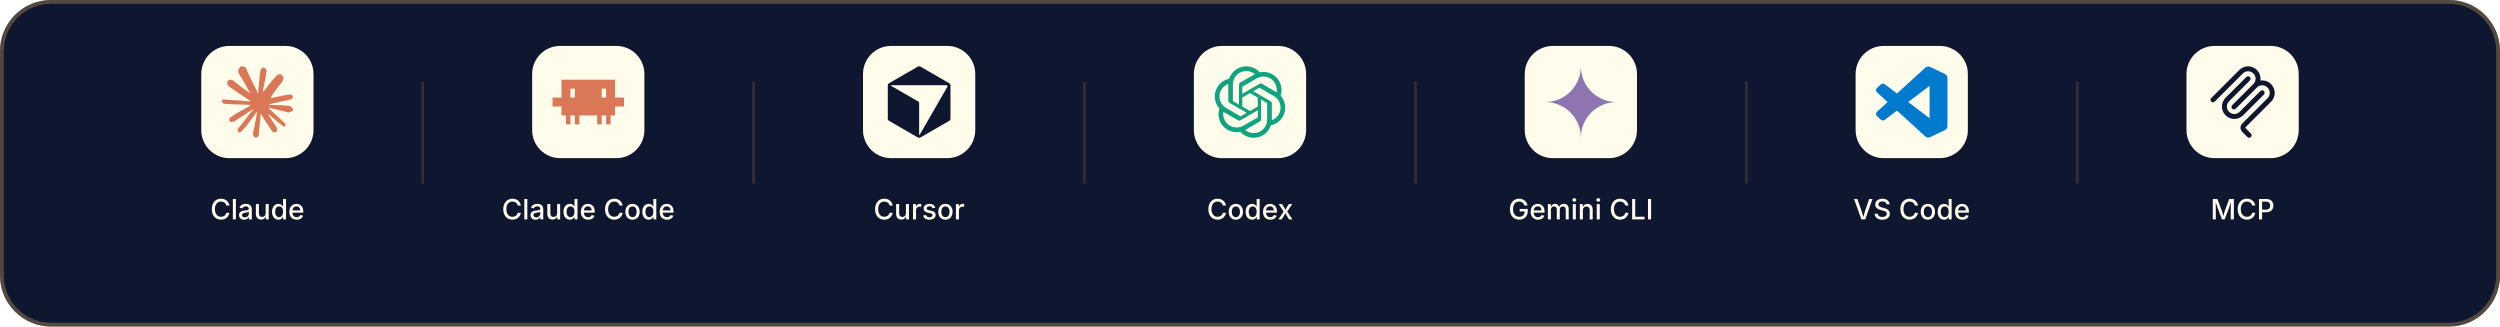
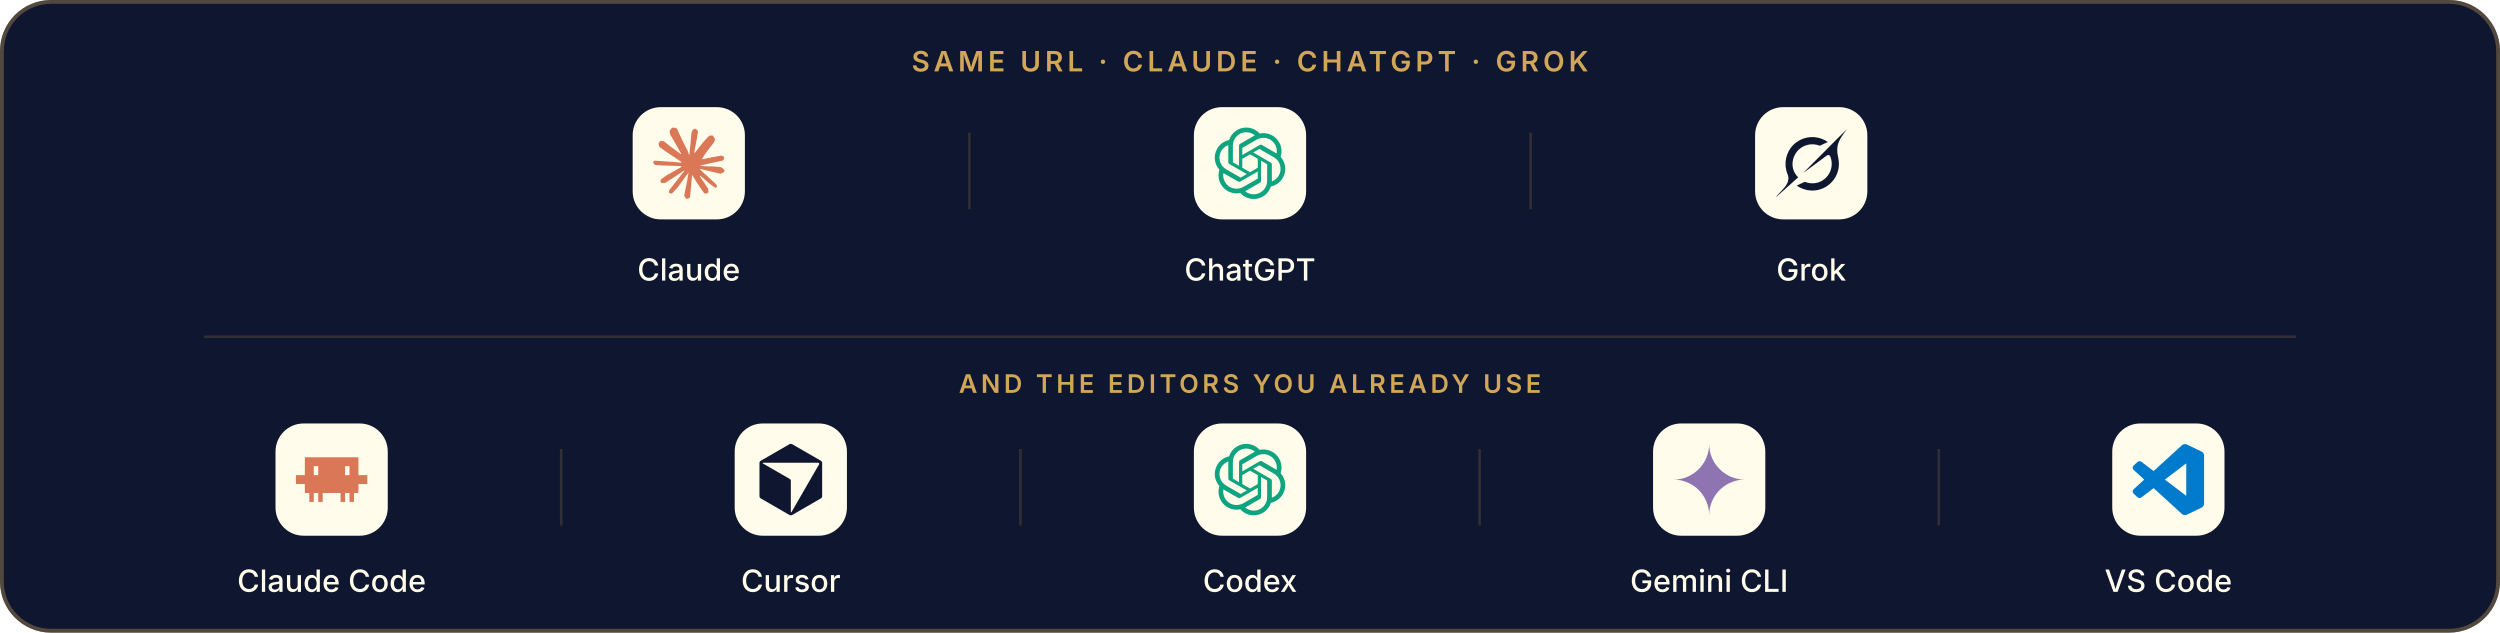
- <svg xmlns="http://www.w3.org/2000/svg" viewBox="0 0 980 128" role="img" aria-label="Works with Claude, Claude Code, Cursor, Codex, Gemini CLI, VS Code, and any MCP-compatible tool">
-   <rect width="980" height="128" rx="20" fill="#0F162F" />
-   <rect x="0.75" y="0.75" width="978.5" height="126.5" rx="19.25" fill="none" stroke="#D2A657" stroke-opacity="0.35" stroke-width="1.5" />
-   <rect x="78.9" y="18" width="44" height="44" rx="11" fill="#FFFCEB" />
-   <g transform="translate(86.9,26) scale(1.1667)">
-     <path fill="#D97757" d="m4.714 15.956 4.717-2.647.079-.231-.079-.128h-.231l-.789-.049-2.696-.073-2.337-.097-2.265-.121-.571-.121-.534-.704.055-.352.48-.322.686.061 1.518.103 2.277.158 1.651.097 2.447.255h.389l.055-.158-.134-.097-.103-.097L6.973 9.836l-2.55-1.688-1.336-.971-.723-.492-.364-.461-.158-1.008.656-.723.88.061.225.061.892.686 1.906 1.475 2.489 1.834.364.303.146-.103.018-.073-.164-.273-1.354-2.447-1.445-2.489-.643-1.032-.17-.619c-.061-.255-.103-.467-.103-.729L6.287.134 6.7 0l.996.134.419.364.619 1.415 1.002 2.228 1.554 3.03.455.898.243.832.091.255h.158v-.146l.128-1.706.237-2.095.231-2.696.079-.759.376-.911.747-.492.583.279.48.686-.067.443-.285 1.852-.559 2.902-.364 1.943h.212l.243-.243.984-1.305 1.651-2.064.729-.82.85-.905.546-.431h1.032l.759 1.129-.34 1.166-1.062 1.348-.88 1.141-1.263 1.7-.789 1.36.073.109.188-.018 2.853-.607 1.542-.279 1.84-.316.832.389.091.395-.328.807-1.967.486-2.307.461-3.436.814-.043.03.049.061 1.548.146.662.036h1.621l3.018.225.789.522.474.638-.079.486-1.214.619-1.639-.389-3.825-.911-1.311-.328h-.182v.109l1.093 1.069 2.003 1.809 2.507 2.331.128.577-.322.455-.34-.049-2.204-1.657-.85-.747-1.925-1.621h-.128v.17l.443.65 2.344 3.521.121 1.081-.17.352-.607.212-.668-.121-1.372-1.925L14.38 17.959l-1.141-1.943-.14.079-.674 7.255-.316.37-.729.279-.607-.461-.322-.747.322-1.475.389-1.925.316-1.53.285-1.9.17-.631-.012-.043-.14.018-1.433 1.967-2.18 2.945-1.724 1.846-.413.164-.716-.37.067-.662.401-.589 2.386-3.036 1.439-1.882.929-1.087-.006-.158h-.055l-6.338 4.116-1.129.146-.486-.455.061-.747.231-.243 1.906-1.311Z" />
+ <svg xmlns="http://www.w3.org/2000/svg" viewBox="0 0 980 248" role="img" aria-label="Works with Claude, ChatGPT, Grok, Claude Code, Cursor, Codex, Gemini CLI, VS Code, and any MCP-compatible tool">
+   <rect width="980" height="248" rx="20" fill="#0F162F" />
+   <rect x="0.75" y="0.75" width="978.5" height="246.5" rx="19.25" fill="none" stroke="#D2A657" stroke-opacity="0.35" stroke-width="1.5" />
+   <text x="490" y="28" text-anchor="middle" fill="#D2A657" font-family="ui-sans-serif, system-ui, -apple-system, Segoe UI, sans-serif" font-size="11" letter-spacing="1.6" font-weight="600">SAME URL · CLAUDE · CHATGPT · GROK</text>
+   <rect x="248.0" y="42" width="44" height="44" rx="11" fill="#FFFCEB" />
+   <g transform="translate(256.0,50) scale(1.1667)">
+     <path fill="#D97757" fill-rule="evenodd" d="m4.714 15.956 4.717-2.647.079-.231-.079-.128h-.231l-.789-.049-2.696-.073-2.337-.097-2.265-.121-.571-.121-.534-.704.055-.352.48-.322.686.061 1.518.103 2.277.158 1.651.097 2.447.255h.389l.055-.158-.134-.097-.103-.097L6.973 9.836l-2.55-1.688-1.336-.971-.723-.492-.364-.461-.158-1.008.656-.723.88.061.225.061.892.686 1.906 1.475 2.489 1.834.364.303.146-.103.018-.073-.164-.273-1.354-2.447-1.445-2.489-.643-1.032-.17-.619c-.061-.255-.103-.467-.103-.729L6.287.134 6.7 0l.996.134.419.364.619 1.415 1.002 2.228 1.554 3.03.455.898.243.832.091.255h.158v-.146l.128-1.706.237-2.095.231-2.696.079-.759.376-.911.747-.492.583.279.48.686-.067.443-.285 1.852-.559 2.902-.364 1.943h.212l.243-.243.984-1.305 1.651-2.064.729-.82.85-.905.546-.431h1.032l.759 1.129-.34 1.166-1.062 1.348-.88 1.141-1.263 1.7-.789 1.36.073.109.188-.018 2.853-.607 1.542-.279 1.84-.316.832.389.091.395-.328.807-1.967.486-2.307.461-3.436.814-.043.03.049.061 1.548.146.662.036h1.621l3.018.225.789.522.474.638-.079.486-1.214.619-1.639-.389-3.825-.911-1.311-.328h-.182v.109l1.093 1.069 2.003 1.809 2.507 2.331.128.577-.322.455-.34-.049-2.204-1.657-.85-.747-1.925-1.621h-.128v.17l.443.65 2.344 3.521.121 1.081-.17.352-.607.212-.668-.121-1.372-1.925L14.38 17.959l-1.141-1.943-.14.079-.674 7.255-.316.37-.729.279-.607-.461-.322-.747.322-1.475.389-1.925.316-1.53.285-1.9.17-.631-.012-.043-.14.018-1.433 1.967-2.18 2.945-1.724 1.846-.413.164-.716-.37.067-.662.401-.589 2.386-3.036 1.439-1.882.929-1.087-.006-.158h-.055l-6.338 4.116-1.129.146-.486-.455.061-.747.231-.243 1.906-1.311Z" />
  </g>
-   <text x="100.9" y="86" text-anchor="middle" fill="#FFFCEB" font-family="ui-sans-serif, system-ui, -apple-system, Segoe UI, sans-serif" font-size="11" font-weight="500">Claude</text>
-   <line x1="165.7" y1="32" x2="165.7" y2="72" stroke="#D2A657" stroke-opacity="0.18" stroke-width="1" />
-   <rect x="208.6" y="18" width="44" height="44" rx="11" fill="#FFFCEB" />
-   <g transform="translate(216.6,26) scale(1.1667)">
-     <path fill="#D97757" d="M21 10.5h3v3h-3v3h-1.5v3H18v-3h-1.5v3H15v-3H9v3H7.5v-3H6v3H4.5v-3H3v-3H0v-3h3v-6h18Zm-15 0h1.5v-3H6Zm10.5 0H18v-3h-1.5z" />
+   <text x="270.0" y="110" text-anchor="middle" fill="#FFFCEB" font-family="ui-sans-serif, system-ui, -apple-system, Segoe UI, sans-serif" font-size="12" font-weight="500">Claude</text>
+   <line x1="380.0" y1="52" x2="380.0" y2="82" stroke="#D2A657" stroke-opacity="0.18" stroke-width="1" />
+   <rect x="468.0" y="42" width="44" height="44" rx="11" fill="#FFFCEB" />
+   <g transform="translate(476.0,50) scale(1.1667)">
+     <path fill="#10A37F" fill-rule="evenodd" d="M22.282 9.821a5.985 5.985 0 0 0-.516-4.911 6.046 6.046 0 0 0-6.51-2.9A6.065 6.065 0 0 0 4.981 4.182a5.985 5.985 0 0 0-3.998 2.9 6.046 6.046 0 0 0 .743 7.097 5.98 5.98 0 0 0 .511 4.911 6.051 6.051 0 0 0 6.515 2.9A5.985 5.985 0 0 0 13.26 24a6.056 6.056 0 0 0 5.772-4.206 5.989 5.989 0 0 0 3.998-2.9 6.056 6.056 0 0 0-.748-7.073zm-9.022 12.608a4.476 4.476 0 0 1-2.876-1.041l.142-.08 4.778-2.758a.795.795 0 0 0 .393-.681v-6.737l2.02 1.169a.071.071 0 0 1 .038.052v5.583a4.504 4.504 0 0 1-4.495 4.494zm-9.661-4.125a4.471 4.471 0 0 1-.535-3.014l.142.085 4.783 2.758a.771.771 0 0 0 .781 0l5.843-3.369v2.332a.08.08 0 0 1-.033.061L9.74 19.95a4.499 4.499 0 0 1-6.141-1.646zM2.341 7.896a4.485 4.485 0 0 1 2.365-1.973V11.6a.766.766 0 0 0 .388.676l5.814 3.354-2.02 1.169a.076.076 0 0 1-.071 0l-4.83-2.787A4.504 4.504 0 0 1 2.341 7.872zm16.596 3.856L13.104 8.364 15.119 7.2a.076.076 0 0 1 .071 0l4.83 2.791a4.494 4.494 0 0 1-.676 8.104v-5.677a.79.79 0 0 0-.407-.667zm2.011-3.023l-.142-.085-4.774-2.782a.776.776 0 0 0-.785 0L9.409 9.23V6.897a.066.066 0 0 1 .028-.061l4.83-2.787a4.499 4.499 0 0 1 6.68 4.66zM8.306 12.863l-2.02-1.164a.08.08 0 0 1-.038-.057V6.074a4.499 4.499 0 0 1 7.376-3.454l-.142.081L8.704 5.459a.795.795 0 0 0-.393.681zm1.098-2.365l2.602-1.5 2.607 1.5v2.999l-2.597 1.5-2.607-1.5Z" />
  </g>
-   <text x="230.6" y="86" text-anchor="middle" fill="#FFFCEB" font-family="ui-sans-serif, system-ui, -apple-system, Segoe UI, sans-serif" font-size="11" font-weight="500">Claude Code</text>
-   <line x1="295.4" y1="32" x2="295.4" y2="72" stroke="#D2A657" stroke-opacity="0.18" stroke-width="1" />
-   <rect x="338.3" y="18" width="44" height="44" rx="11" fill="#FFFCEB" />
-   <g transform="translate(346.3,26) scale(1.1667)">
-     <path fill="#0F162F" d="M11.503.131 1.891 5.678a.84.84 0 0 0-.42.726v11.188c0 .3.162.575.42.724l9.609 5.55a1 1 0 0 0 .998 0l9.61-5.55a.84.84 0 0 0 .42-.724V6.404a.84.84 0 0 0-.42-.726L12.497.131a1.01 1.01 0 0 0-.996 0M2.657 6.338h18.55c.263 0 .43.287.297.515L12.23 22.918c-.062.107-.229.064-.229-.06V12.335a.59.59 0 0 0-.295-.51l-9.11-5.257c-.109-.063-.064-.23.061-.23" />
+   <text x="490.0" y="110" text-anchor="middle" fill="#FFFCEB" font-family="ui-sans-serif, system-ui, -apple-system, Segoe UI, sans-serif" font-size="12" font-weight="500">ChatGPT</text>
+   <line x1="600.0" y1="52" x2="600.0" y2="82" stroke="#D2A657" stroke-opacity="0.18" stroke-width="1" />
+   <rect x="688.0" y="42" width="44" height="44" rx="11" fill="#FFFCEB" />
+   <g transform="translate(696.0,50) scale(1.1667)">
+     <path fill="#0F162F" fill-rule="evenodd" d="M9.27 15.29l7.978-5.897c.391-.29.95-.177 1.137.272.98 2.369.542 5.215-1.41 7.169-1.951 1.954-4.667 2.382-7.149 1.406l-2.711 1.257c3.889 2.661 8.611 2.003 11.562-.953 2.341-2.344 3.066-5.539 2.388-8.42l.006.007c-.983-4.232.242-5.924 2.75-9.383.06-.082.12-.164.179-.248l-3.301 3.305v-.01L9.267 15.292M7.623 16.723c-2.792-2.67-2.31-6.801.071-9.184 1.761-1.763 4.647-2.483 7.166-1.425l2.705-1.25a7.808 7.808 0 00-1.829-1A8.975 8.975 0 005.984 5.83c-2.533 2.536-3.33 6.436-1.962 9.764 1.022 2.487-.653 4.246-2.34 6.022-.599.63-1.199 1.259-1.682 1.925l7.62-6.815" />
  </g>
-   <text x="360.3" y="86" text-anchor="middle" fill="#FFFCEB" font-family="ui-sans-serif, system-ui, -apple-system, Segoe UI, sans-serif" font-size="11" font-weight="500">Cursor</text>
-   <line x1="425.1" y1="32" x2="425.1" y2="72" stroke="#D2A657" stroke-opacity="0.18" stroke-width="1" />
-   <rect x="468.0" y="18" width="44" height="44" rx="11" fill="#FFFCEB" />
-   <g transform="translate(476.0,26) scale(1.1667)">
-     <path fill="#10A37F" d="M22.282 9.821a5.985 5.985 0 0 0-.516-4.911 6.046 6.046 0 0 0-6.51-2.9A6.065 6.065 0 0 0 4.981 4.182a5.985 5.985 0 0 0-3.998 2.9 6.046 6.046 0 0 0 .743 7.097 5.98 5.98 0 0 0 .511 4.911 6.051 6.051 0 0 0 6.515 2.9A5.985 5.985 0 0 0 13.26 24a6.056 6.056 0 0 0 5.772-4.206 5.989 5.989 0 0 0 3.998-2.9 6.056 6.056 0 0 0-.748-7.073zm-9.022 12.608a4.476 4.476 0 0 1-2.876-1.041l.142-.08 4.778-2.758a.795.795 0 0 0 .393-.681v-6.737l2.02 1.169a.071.071 0 0 1 .038.052v5.583a4.504 4.504 0 0 1-4.495 4.494zm-9.661-4.125a4.471 4.471 0 0 1-.535-3.014l.142.085 4.783 2.758a.771.771 0 0 0 .781 0l5.843-3.369v2.332a.08.08 0 0 1-.033.061L9.74 19.95a4.499 4.499 0 0 1-6.141-1.646zM2.341 7.896a4.485 4.485 0 0 1 2.365-1.973V11.6a.766.766 0 0 0 .388.676l5.814 3.354-2.02 1.169a.076.076 0 0 1-.071 0l-4.83-2.787A4.504 4.504 0 0 1 2.341 7.872zm16.596 3.856L13.104 8.364 15.119 7.2a.076.076 0 0 1 .071 0l4.83 2.791a4.494 4.494 0 0 1-.676 8.104v-5.677a.79.79 0 0 0-.407-.667zm2.011-3.023l-.142-.085-4.774-2.782a.776.776 0 0 0-.785 0L9.409 9.23V6.897a.066.066 0 0 1 .028-.061l4.83-2.787a4.499 4.499 0 0 1 6.68 4.66zM8.306 12.863l-2.02-1.164a.08.08 0 0 1-.038-.057V6.074a4.499 4.499 0 0 1 7.376-3.454l-.142.081L8.704 5.459a.795.795 0 0 0-.393.681zm1.098-2.365l2.602-1.5 2.607 1.5v2.999l-2.597 1.5-2.607-1.5Z" />
+   <text x="710.0" y="110" text-anchor="middle" fill="#FFFCEB" font-family="ui-sans-serif, system-ui, -apple-system, Segoe UI, sans-serif" font-size="12" font-weight="500">Grok</text>
+   <line x1="80" y1="132" x2="900" y2="132" stroke="#D2A657" stroke-opacity="0.18" stroke-width="1" />
+   <text x="490" y="154" text-anchor="middle" fill="#D2A657" font-family="ui-sans-serif, system-ui, -apple-system, Segoe UI, sans-serif" font-size="10" letter-spacing="1.4" font-weight="600">AND THE EDITORS YOU ALREADY USE</text>
+   <rect x="108.0" y="166" width="44" height="44" rx="11" fill="#FFFCEB" />
+   <g transform="translate(116.0,174) scale(1.1667)">
+     <path fill="#D97757" fill-rule="evenodd" d="M21 10.5h3v3h-3v3h-1.5v3H18v-3h-1.5v3H15v-3H9v3H7.5v-3H6v3H4.5v-3H3v-3H0v-3h3v-6h18Zm-15 0h1.5v-3H6Zm10.5 0H18v-3h-1.5z" />
  </g>
-   <text x="490.0" y="86" text-anchor="middle" fill="#FFFCEB" font-family="ui-sans-serif, system-ui, -apple-system, Segoe UI, sans-serif" font-size="11" font-weight="500">Codex</text>
-   <line x1="554.9" y1="32" x2="554.9" y2="72" stroke="#D2A657" stroke-opacity="0.18" stroke-width="1" />
-   <rect x="597.7" y="18" width="44" height="44" rx="11" fill="#FFFCEB" />
-   <g transform="translate(605.7,26) scale(1.1667)">
-     <path fill="#8E75B2" d="M11.04 19.32Q12 21.51 12 24q0-2.49.93-4.68.96-2.19 2.58-3.81t3.81-2.55Q21.51 12 24 12q-2.49 0-4.68-.93a12.3 12.3 0 0 1-3.81-2.58 12.3 12.3 0 0 1-2.58-3.81Q12 2.49 12 0q0 2.49-.96 4.68-.93 2.19-2.55 3.81a12.3 12.3 0 0 1-3.81 2.58Q2.49 12 0 12q2.49 0 4.68.96 2.19.93 3.81 2.55t2.55 3.81" />
+   <text x="130.0" y="232" text-anchor="middle" fill="#FFFCEB" font-family="ui-sans-serif, system-ui, -apple-system, Segoe UI, sans-serif" font-size="12" font-weight="500">Claude Code</text>
+   <line x1="220.0" y1="176" x2="220.0" y2="206" stroke="#D2A657" stroke-opacity="0.18" stroke-width="1" />
+   <rect x="288.0" y="166" width="44" height="44" rx="11" fill="#FFFCEB" />
+   <g transform="translate(296.0,174) scale(1.1667)">
+     <path fill="#0F162F" fill-rule="evenodd" d="M11.503.131 1.891 5.678a.84.84 0 0 0-.42.726v11.188c0 .3.162.575.42.724l9.609 5.55a1 1 0 0 0 .998 0l9.61-5.55a.84.84 0 0 0 .42-.724V6.404a.84.84 0 0 0-.42-.726L12.497.131a1.01 1.01 0 0 0-.996 0M2.657 6.338h18.55c.263 0 .43.287.297.515L12.23 22.918c-.062.107-.229.064-.229-.06V12.335a.59.59 0 0 0-.295-.51l-9.11-5.257c-.109-.063-.064-.23.061-.23" />
  </g>
-   <text x="619.7" y="86" text-anchor="middle" fill="#FFFCEB" font-family="ui-sans-serif, system-ui, -apple-system, Segoe UI, sans-serif" font-size="11" font-weight="500">Gemini CLI</text>
-   <line x1="684.6" y1="32" x2="684.6" y2="72" stroke="#D2A657" stroke-opacity="0.18" stroke-width="1" />
-   <rect x="727.4" y="18" width="44" height="44" rx="11" fill="#FFFCEB" />
-   <g transform="translate(735.4,26) scale(1.1667)">
-     <path fill="#007ACC" d="M23.15 2.587L18.21.21a1.494 1.494 0 0 0-1.705.29l-9.46 8.63-4.12-3.128a.999.999 0 0 0-1.276.057L.327 7.261A1 1 0 0 0 .326 8.74L3.899 12 .326 15.26a1 1 0 0 0 .001 1.479L1.65 17.94a.999.999 0 0 0 1.276.057l4.12-3.128 9.46 8.63a1.492 1.492 0 0 0 1.704.29l4.942-2.377A1.5 1.5 0 0 0 24 20.06V3.939a1.5 1.5 0 0 0-.85-1.352zm-5.146 14.861L10.826 12l7.178-5.448v10.896z" />
+   <text x="310.0" y="232" text-anchor="middle" fill="#FFFCEB" font-family="ui-sans-serif, system-ui, -apple-system, Segoe UI, sans-serif" font-size="12" font-weight="500">Cursor</text>
+   <line x1="400.0" y1="176" x2="400.0" y2="206" stroke="#D2A657" stroke-opacity="0.18" stroke-width="1" />
+   <rect x="468.0" y="166" width="44" height="44" rx="11" fill="#FFFCEB" />
+   <g transform="translate(476.0,174) scale(1.1667)">
+     <path fill="#10A37F" fill-rule="evenodd" d="M22.282 9.821a5.985 5.985 0 0 0-.516-4.911 6.046 6.046 0 0 0-6.51-2.9A6.065 6.065 0 0 0 4.981 4.182a5.985 5.985 0 0 0-3.998 2.9 6.046 6.046 0 0 0 .743 7.097 5.98 5.98 0 0 0 .511 4.911 6.051 6.051 0 0 0 6.515 2.9A5.985 5.985 0 0 0 13.26 24a6.056 6.056 0 0 0 5.772-4.206 5.989 5.989 0 0 0 3.998-2.9 6.056 6.056 0 0 0-.748-7.073zm-9.022 12.608a4.476 4.476 0 0 1-2.876-1.041l.142-.08 4.778-2.758a.795.795 0 0 0 .393-.681v-6.737l2.02 1.169a.071.071 0 0 1 .038.052v5.583a4.504 4.504 0 0 1-4.495 4.494zm-9.661-4.125a4.471 4.471 0 0 1-.535-3.014l.142.085 4.783 2.758a.771.771 0 0 0 .781 0l5.843-3.369v2.332a.08.08 0 0 1-.033.061L9.74 19.95a4.499 4.499 0 0 1-6.141-1.646zM2.341 7.896a4.485 4.485 0 0 1 2.365-1.973V11.6a.766.766 0 0 0 .388.676l5.814 3.354-2.02 1.169a.076.076 0 0 1-.071 0l-4.83-2.787A4.504 4.504 0 0 1 2.341 7.872zm16.596 3.856L13.104 8.364 15.119 7.2a.076.076 0 0 1 .071 0l4.83 2.791a4.494 4.494 0 0 1-.676 8.104v-5.677a.79.79 0 0 0-.407-.667zm2.011-3.023l-.142-.085-4.774-2.782a.776.776 0 0 0-.785 0L9.409 9.23V6.897a.066.066 0 0 1 .028-.061l4.83-2.787a4.499 4.499 0 0 1 6.68 4.66zM8.306 12.863l-2.02-1.164a.08.08 0 0 1-.038-.057V6.074a4.499 4.499 0 0 1 7.376-3.454l-.142.081L8.704 5.459a.795.795 0 0 0-.393.681zm1.098-2.365l2.602-1.5 2.607 1.5v2.999l-2.597 1.5-2.607-1.5Z" />
  </g>
-   <text x="749.4" y="86" text-anchor="middle" fill="#FFFCEB" font-family="ui-sans-serif, system-ui, -apple-system, Segoe UI, sans-serif" font-size="11" font-weight="500">VS Code</text>
-   <line x1="814.3" y1="32" x2="814.3" y2="72" stroke="#D2A657" stroke-opacity="0.18" stroke-width="1" />
-   <rect x="857.1" y="18" width="44" height="44" rx="11" fill="#FFFCEB" />
-   <g transform="translate(865.1,26) scale(1.1667)">
-     <path fill="#0F162F" d="M13.85 0a4.16 4.16 0 0 0-2.95 1.217L1.456 10.66a.835.835 0 0 0 0 1.18.835.835 0 0 0 1.18 0l9.442-9.442a2.49 2.49 0 0 1 3.541 0 2.49 2.49 0 0 1 0 3.541L8.59 12.97l-.1.1a.835.835 0 0 0 0 1.18.835.835 0 0 0 1.18 0l.1-.098 7.03-7.034a2.49 2.49 0 0 1 3.542 0l.049.05a2.49 2.49 0 0 1 0 3.54l-8.54 8.54a1.96 1.96 0 0 0 0 2.755l1.753 1.753a.835.835 0 0 0 1.18 0 .835.835 0 0 0 0-1.18l-1.753-1.753a.266.266 0 0 1 0-.394l8.54-8.54a4.185 4.185 0 0 0 0-5.9l-.05-.05a4.16 4.16 0 0 0-2.95-1.218c-.2 0-.401.02-.6.048a4.17 4.17 0 0 0-1.17-3.552A4.16 4.16 0 0 0 13.85 0m0 3.333a.84.84 0 0 0-.59.245L6.275 10.56a4.186 4.186 0 0 0 0 5.902 4.186 4.186 0 0 0 5.902 0L19.16 9.48a.835.835 0 0 0 0-1.18.835.835 0 0 0-1.18 0l-6.985 6.984a2.49 2.49 0 0 1-3.54 0 2.49 2.49 0 0 1 0-3.54l6.983-6.985a.835.835 0 0 0 0-1.18.84.84 0 0 0-.59-.245" />
+   <text x="490.0" y="232" text-anchor="middle" fill="#FFFCEB" font-family="ui-sans-serif, system-ui, -apple-system, Segoe UI, sans-serif" font-size="12" font-weight="500">Codex</text>
+   <line x1="580.0" y1="176" x2="580.0" y2="206" stroke="#D2A657" stroke-opacity="0.18" stroke-width="1" />
+   <rect x="648.0" y="166" width="44" height="44" rx="11" fill="#FFFCEB" />
+   <g transform="translate(656.0,174) scale(1.1667)">
+     <path fill="#8E75B2" fill-rule="evenodd" d="M11.04 19.32Q12 21.51 12 24q0-2.49.93-4.68.96-2.19 2.58-3.81t3.81-2.55Q21.51 12 24 12q-2.49 0-4.68-.93a12.3 12.3 0 0 1-3.81-2.58 12.3 12.3 0 0 1-2.58-3.81Q12 2.49 12 0q0 2.49-.96 4.68-.93 2.19-2.55 3.81a12.3 12.3 0 0 1-3.81 2.58Q2.49 12 0 12q2.49 0 4.68.96 2.19.93 3.81 2.55t2.55 3.81" />
  </g>
-   <text x="879.1" y="86" text-anchor="middle" fill="#FFFCEB" font-family="ui-sans-serif, system-ui, -apple-system, Segoe UI, sans-serif" font-size="11" font-weight="500">MCP</text>
+   <text x="670.0" y="232" text-anchor="middle" fill="#FFFCEB" font-family="ui-sans-serif, system-ui, -apple-system, Segoe UI, sans-serif" font-size="12" font-weight="500">Gemini CLI</text>
+   <line x1="760.0" y1="176" x2="760.0" y2="206" stroke="#D2A657" stroke-opacity="0.18" stroke-width="1" />
+   <rect x="828.0" y="166" width="44" height="44" rx="11" fill="#FFFCEB" />
+   <g transform="translate(836.0,174) scale(1.1667)">
+     <path fill="#007ACC" fill-rule="evenodd" d="M23.15 2.587L18.21.21a1.494 1.494 0 0 0-1.705.29l-9.46 8.63-4.12-3.128a.999.999 0 0 0-1.276.057L.327 7.261A1 1 0 0 0 .326 8.74L3.899 12 .326 15.26a1 1 0 0 0 .001 1.479L1.65 17.94a.999.999 0 0 0 1.276.057l4.12-3.128 9.46 8.63a1.492 1.492 0 0 0 1.704.29l4.942-2.377A1.5 1.5 0 0 0 24 20.06V3.939a1.5 1.5 0 0 0-.85-1.352zm-5.146 14.861L10.826 12l7.178-5.448v10.896z" />
+   </g>
+   <text x="850.0" y="232" text-anchor="middle" fill="#FFFCEB" font-family="ui-sans-serif, system-ui, -apple-system, Segoe UI, sans-serif" font-size="12" font-weight="500">VS Code</text>
</svg>
